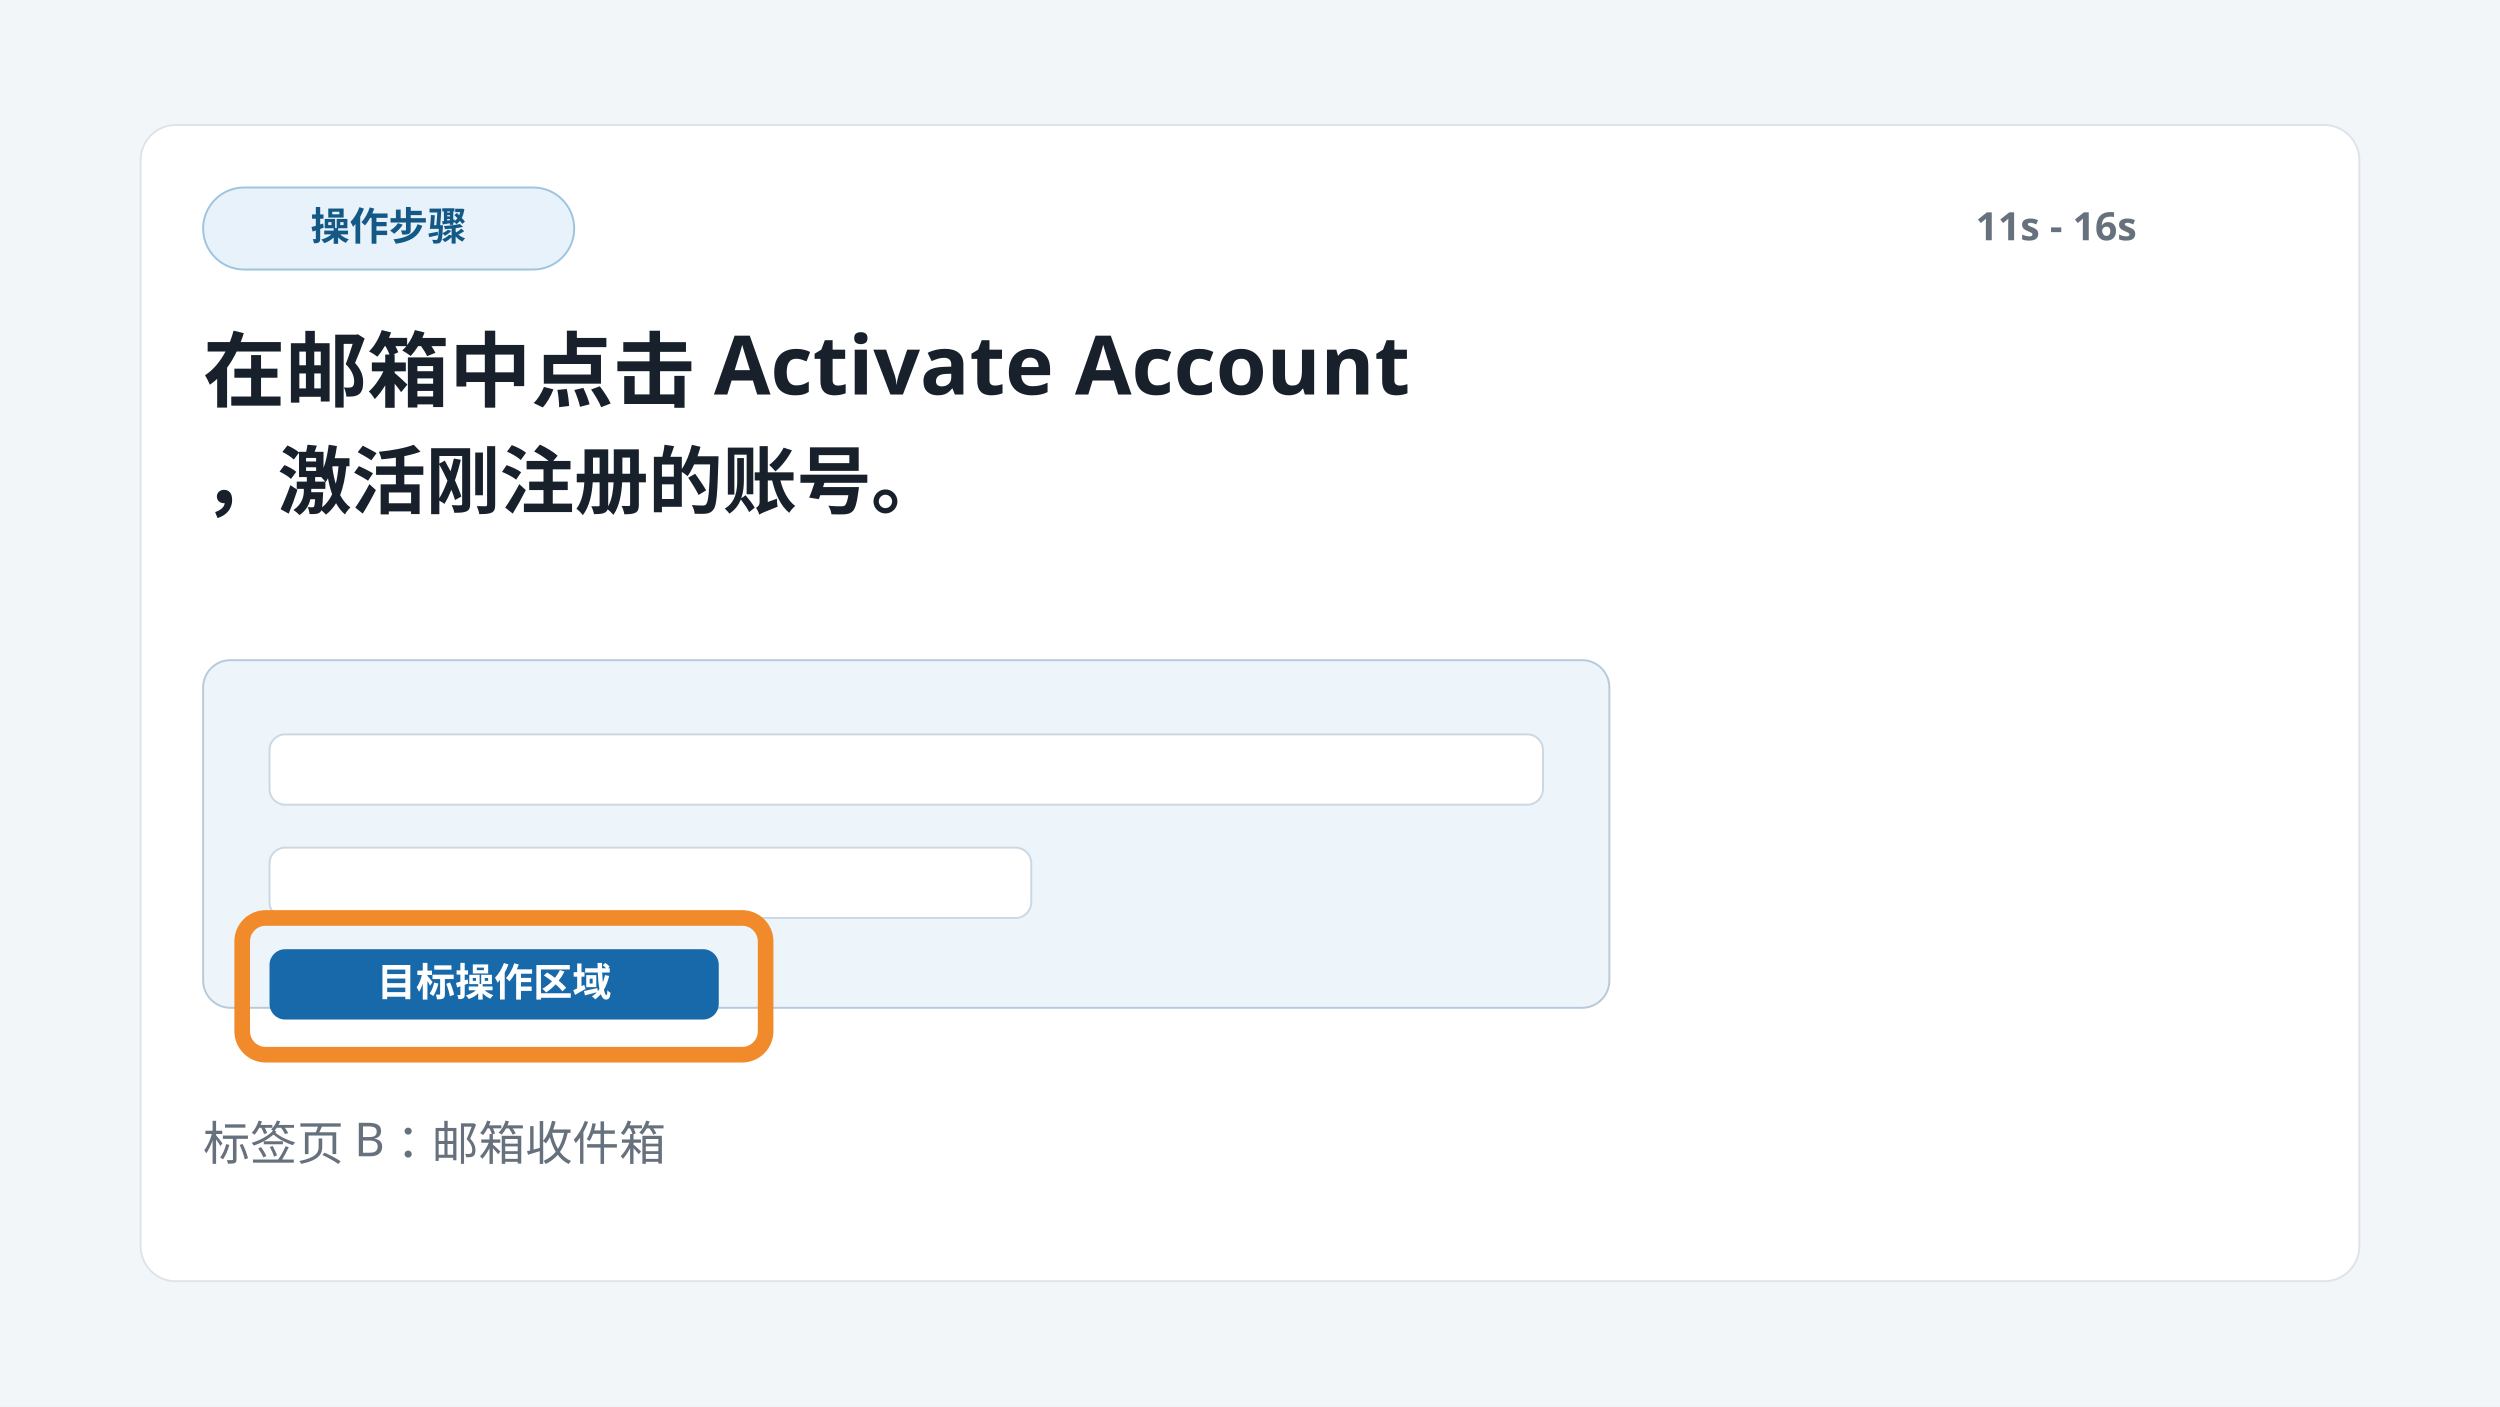
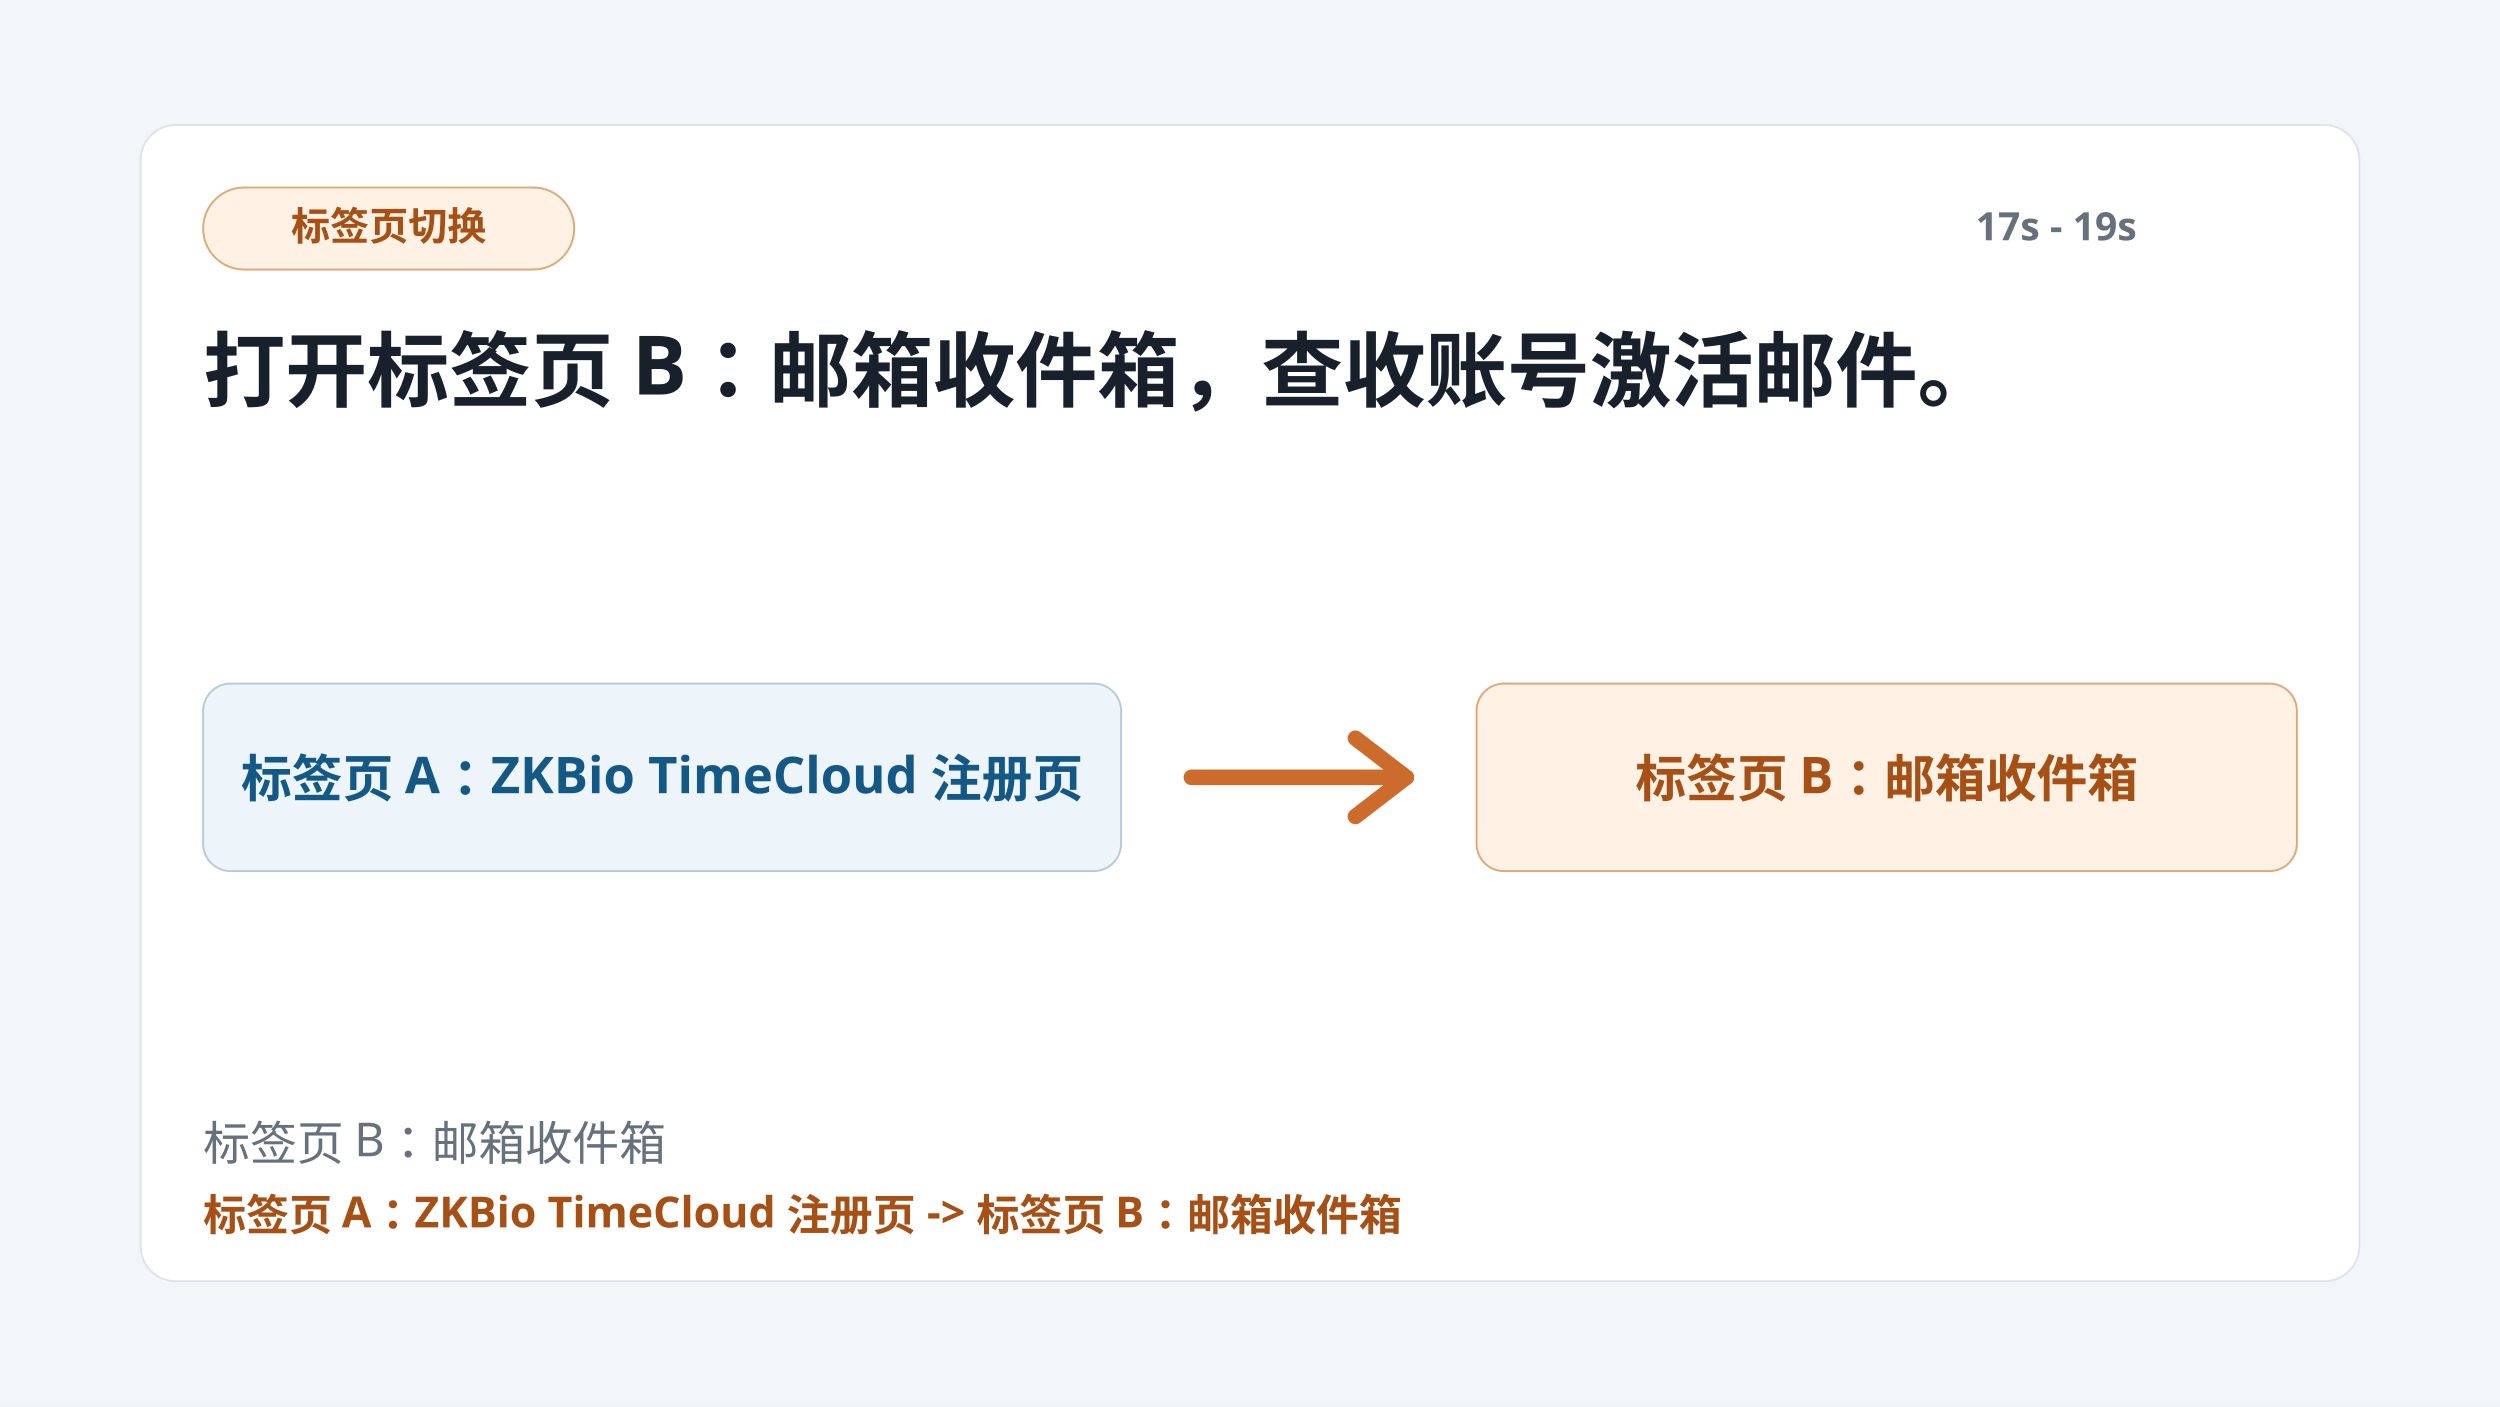
<svg xmlns="http://www.w3.org/2000/svg" width="1280" height="720" viewBox="0 0 1280 720">
  <rect width="1280" height="720" fill="#f3f6f8" />
  <rect x="72" y="64" width="1136" height="592" rx="18" fill="#ffffff" stroke="#dce3ea" />
-   <rect x="104" y="96" width="190" height="42" rx="21" fill="#e8f2fa" stroke="#9ec4df" />
-   <text x="199" y="123" text-anchor="middle" font-size="20" font-weight="700" fill="#145985" font-family="Microsoft YaHei, Segoe UI, sans-serif">操作步骤</text>
-   <text x="1094" y="123" text-anchor="end" font-size="20" font-weight="700" fill="#66717d" font-family="Microsoft YaHei, Segoe UI, sans-serif">11s - 16s</text>
-   <text x="104" y="205" font-size="42" font-weight="800" fill="#18212b" font-family="Microsoft YaHei, Segoe UI, sans-serif">在邮箱中点击 Activate Account</text>
-   <text x="104" y="260" font-size="38" font-weight="700" fill="#18212b" font-family="Microsoft YaHei, Segoe UI, sans-serif">，激活刚注册的账号。</text>
-   <rect x="104" y="338" width="720" height="178" rx="14" fill="#edf4fa" stroke="#b7cad9" />
-   <rect x="138" y="376" width="652" height="36" rx="8" fill="#ffffff" stroke="#cbd8e2" />
-   <rect x="138" y="434" width="390" height="36" rx="8" fill="#ffffff" stroke="#cbd8e2" />
-   <rect x="138" y="486" width="230" height="36" rx="8" fill="#1769aa" />
-   <text x="253" y="510" text-anchor="middle" font-size="20" font-weight="800" fill="#ffffff" font-family="Microsoft YaHei, Segoe UI, sans-serif">目标操作区域</text>
-   <rect x="124" y="470" width="268" height="70" rx="12" fill="none" stroke="#f18a2a" stroke-width="8" />
+   <rect x="104" y="96" width="190" height="42" rx="21" fill="#fff1e4" stroke="#dca977" />
+   <text x="199" y="123" text-anchor="middle" font-size="20" font-weight="700" fill="#a65016" font-family="Microsoft YaHei, Segoe UI, sans-serif">标签页切换</text>
+   <text x="1094" y="123" text-anchor="end" font-size="20" font-weight="700" fill="#66717d" font-family="Microsoft YaHei, Segoe UI, sans-serif">17s - 19s</text>
+   <text x="104" y="205" font-size="42" font-weight="800" fill="#18212b" font-family="Microsoft YaHei, Segoe UI, sans-serif">打开标签页 B：邮箱收件箱，查收账号激活邮件。</text>
+   <rect x="104" y="350" width="470" height="96" rx="14" fill="#edf4fa" stroke="#b7cad9" />
+   <text x="339" y="408" text-anchor="middle" font-size="26" font-weight="800" fill="#145985" font-family="Microsoft YaHei, Segoe UI, sans-serif">标签页 A：ZKBio TimeCloud 注册页</text>
+   <path d="M610 398 H720" stroke="#cc6b2c" stroke-width="8" stroke-linecap="round" />
+   <path d="M720 398 l-26 -20 M720 398 l-26 20" stroke="#cc6b2c" stroke-width="8" stroke-linecap="round" />
+   <rect x="756" y="350" width="420" height="96" rx="14" fill="#fff1e4" stroke="#dca977" />
+   <text x="966" y="408" text-anchor="middle" font-size="26" font-weight="800" fill="#a65016" font-family="Microsoft YaHei, Segoe UI, sans-serif">标签页 B：邮箱收件箱</text>
  <text x="104" y="594" font-size="24" fill="#66717d" font-family="Microsoft YaHei, Segoe UI, sans-serif">标签页 B：邮箱收件箱</text>
+   <text x="104" y="630" font-size="22" fill="#a65016" font-weight="700" font-family="Microsoft YaHei, Segoe UI, sans-serif">标签页 A：ZKBio TimeCloud 注册页  -&gt;  标签页 B：邮箱收件箱</text>
</svg>
